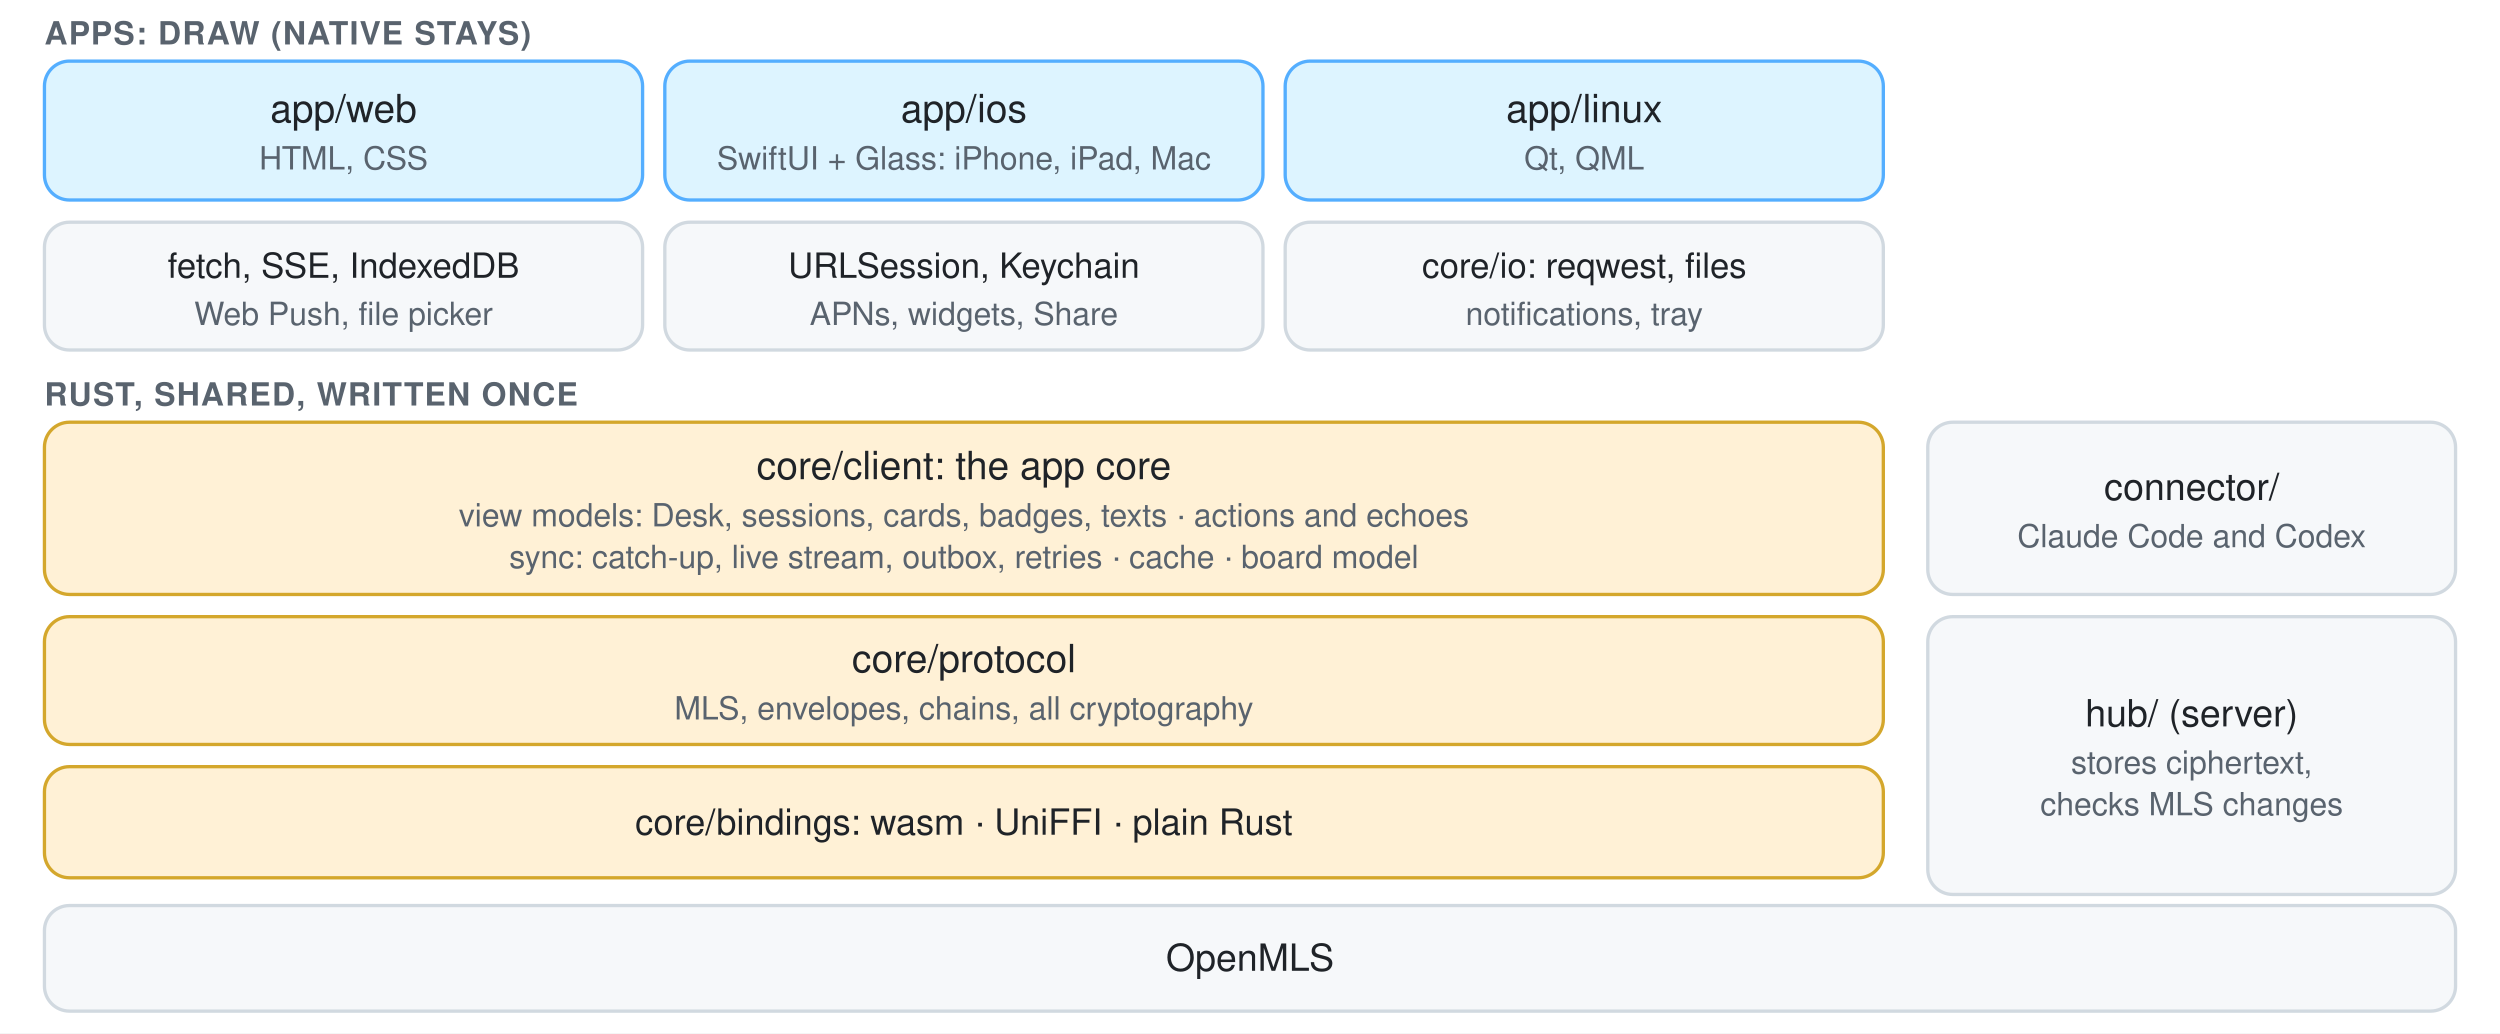
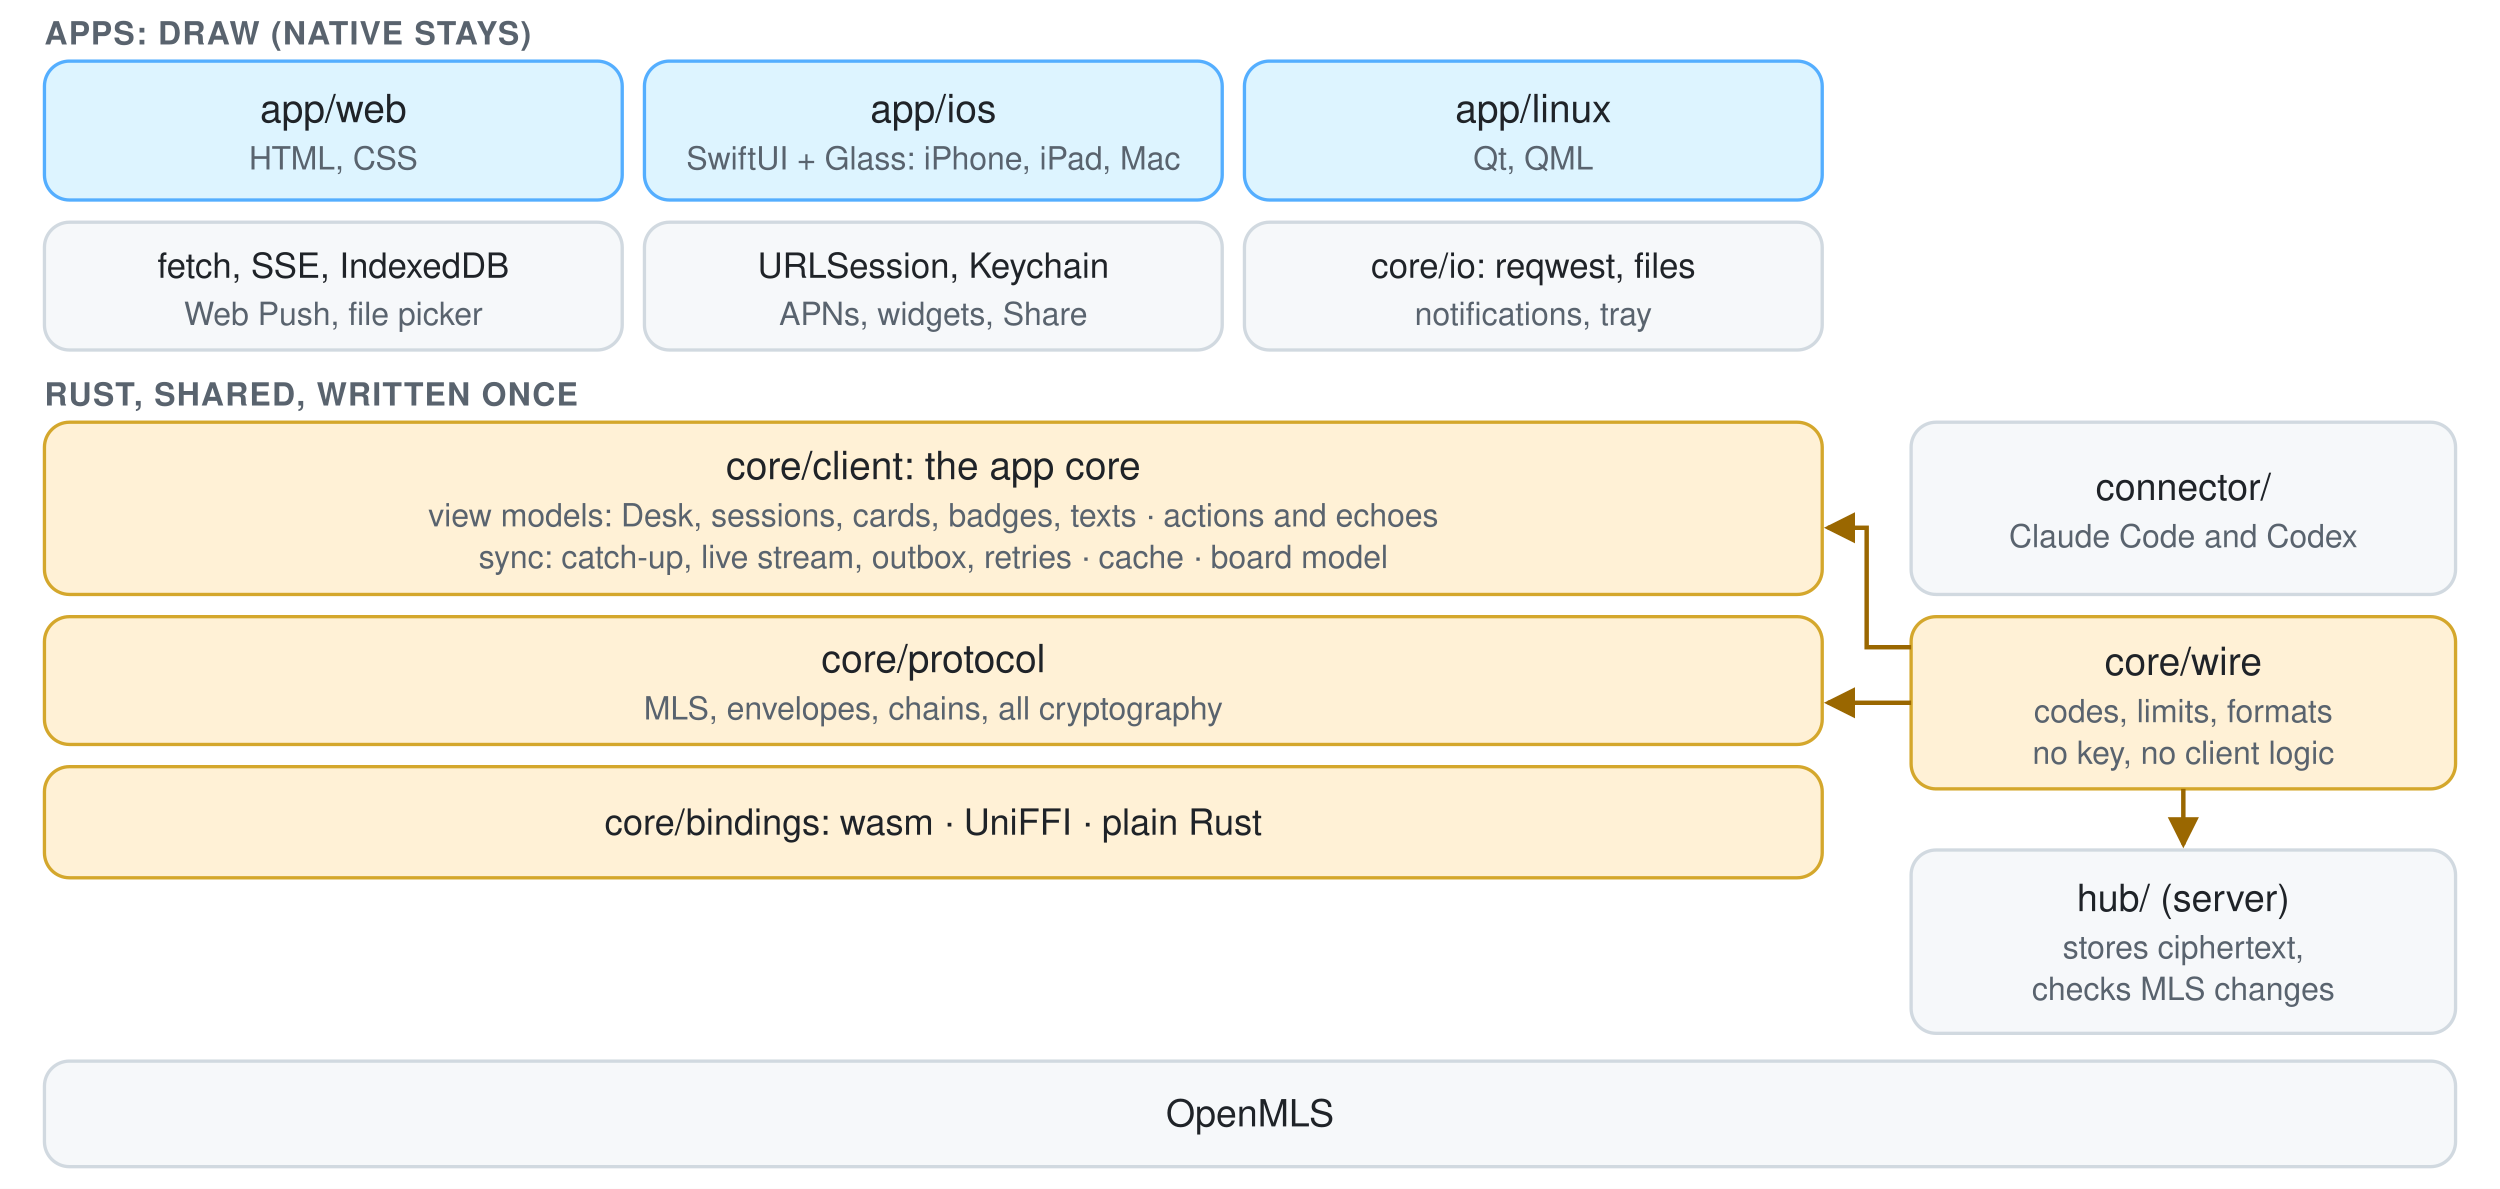
- <svg xmlns="http://www.w3.org/2000/svg" width="900" height="372" viewBox="0 0 900 372" role="img" aria-label="Trommi's architecture: the apps draw, core/client decides, core/protocol holds the cryptography">
-   <rect width="900" height="372" fill="#ffffff" />
+ <svg xmlns="http://www.w3.org/2000/svg" width="900" height="428" viewBox="0 0 900 428" role="img" aria-label="Trommi's architecture: the apps draw, core/client decides, core/protocol holds the cryptography, core/wire holds what the hub and the app core read the same way">
+   <rect width="900" height="428" fill="#ffffff" />
  <g font-family="-apple-system,BlinkMacSystemFont,'Segoe UI',Helvetica,Arial,sans-serif">
    <text x="16" y="16" font-size="11.5" font-weight="600" text-anchor="start" letter-spacing=".04em" fill="#59636e">APPS: DRAW (NATIVE STAYS)</text>
-     <rect x="16.0" y="22" width="215.333" height="50" rx="9" fill="#ddf4ff" stroke="#54aeff" stroke-width="1.2" />
-     <text x="123.667" y="44.0" text-anchor="middle" font-size="14" fill="#1f2328">app/web</text>
-     <text x="123.667" y="61.0" text-anchor="middle" font-size="11.5" fill="#59636e">HTML, CSS</text>
-     <rect x="239.333" y="22" width="215.333" height="50" rx="9" fill="#ddf4ff" stroke="#54aeff" stroke-width="1.2" />
-     <text x="347.0" y="44.0" text-anchor="middle" font-size="14" fill="#1f2328">app/ios</text>
-     <text x="347.0" y="61.0" text-anchor="middle" font-size="11.5" fill="#59636e">SwiftUI + Glass: iPhone, iPad, Mac</text>
-     <rect x="462.667" y="22" width="215.333" height="50" rx="9" fill="#ddf4ff" stroke="#54aeff" stroke-width="1.2" />
-     <text x="570.333" y="44.0" text-anchor="middle" font-size="14" fill="#1f2328">app/linux</text>
-     <text x="570.333" y="61.0" text-anchor="middle" font-size="11.5" fill="#59636e">Qt, QML</text>
-     <rect x="16.0" y="80" width="215.333" height="46" rx="9" fill="#f6f8fa" stroke="#d1d9e0" stroke-width="1.2" />
-     <text x="123.667" y="100.0" text-anchor="middle" font-size="12.5" fill="#1f2328">fetch, SSE, IndexedDB</text>
-     <text x="123.667" y="117.0" text-anchor="middle" font-size="11.5" fill="#59636e">Web Push, file picker</text>
-     <rect x="239.333" y="80" width="215.333" height="46" rx="9" fill="#f6f8fa" stroke="#d1d9e0" stroke-width="1.2" />
-     <text x="347.0" y="100.0" text-anchor="middle" font-size="12.5" fill="#1f2328">URLSession, Keychain</text>
-     <text x="347.0" y="117.0" text-anchor="middle" font-size="11.5" fill="#59636e">APNs, widgets, Share</text>
-     <rect x="462.667" y="80" width="215.333" height="46" rx="9" fill="#f6f8fa" stroke="#d1d9e0" stroke-width="1.2" />
-     <text x="570.333" y="100.0" text-anchor="middle" font-size="12.5" fill="#1f2328">core/io: reqwest, files</text>
-     <text x="570.333" y="117.0" text-anchor="middle" font-size="11.5" fill="#59636e">notifications, tray</text>
+     <rect x="16.0" y="22" width="208.0" height="50" rx="9" fill="#ddf4ff" stroke="#54aeff" stroke-width="1.2" />
+     <text x="120.0" y="44" text-anchor="middle" font-size="14" fill="#1f2328">app/web</text>
+     <text x="120.0" y="61" text-anchor="middle" font-size="11.5" fill="#59636e">HTML, CSS</text>
+     <rect x="16.0" y="80" width="208.0" height="46" rx="9" fill="#f6f8fa" stroke="#d1d9e0" stroke-width="1.2" />
+     <text x="120.0" y="100" text-anchor="middle" font-size="12.5" fill="#1f2328">fetch, SSE, IndexedDB</text>
+     <text x="120.0" y="117" text-anchor="middle" font-size="11.5" fill="#59636e">Web Push, file picker</text>
+     <rect x="232.0" y="22" width="208.0" height="50" rx="9" fill="#ddf4ff" stroke="#54aeff" stroke-width="1.2" />
+     <text x="336.0" y="44" text-anchor="middle" font-size="14" fill="#1f2328">app/ios</text>
+     <text x="336.0" y="61" text-anchor="middle" font-size="11.5" fill="#59636e">SwiftUI + Glass: iPhone, iPad, Mac</text>
+     <rect x="232.0" y="80" width="208.0" height="46" rx="9" fill="#f6f8fa" stroke="#d1d9e0" stroke-width="1.2" />
+     <text x="336.0" y="100" text-anchor="middle" font-size="12.5" fill="#1f2328">URLSession, Keychain</text>
+     <text x="336.0" y="117" text-anchor="middle" font-size="11.5" fill="#59636e">APNs, widgets, Share</text>
+     <rect x="448.0" y="22" width="208.0" height="50" rx="9" fill="#ddf4ff" stroke="#54aeff" stroke-width="1.2" />
+     <text x="552.0" y="44" text-anchor="middle" font-size="14" fill="#1f2328">app/linux</text>
+     <text x="552.0" y="61" text-anchor="middle" font-size="11.5" fill="#59636e">Qt, QML</text>
+     <rect x="448.0" y="80" width="208.0" height="46" rx="9" fill="#f6f8fa" stroke="#d1d9e0" stroke-width="1.2" />
+     <text x="552.0" y="100" text-anchor="middle" font-size="12.5" fill="#1f2328">core/io: reqwest, files</text>
+     <text x="552.0" y="117" text-anchor="middle" font-size="11.5" fill="#59636e">notifications, tray</text>
    <text x="16" y="146" font-size="11.5" font-weight="600" text-anchor="start" letter-spacing=".04em" fill="#59636e">RUST, SHARED, WRITTEN ONCE</text>
-     <rect x="16" y="152" width="662" height="62" rx="9" fill="#fff1d6" stroke="#d4a72c" stroke-width="1.2" />
-     <text x="347.0" y="172.5" text-anchor="middle" font-size="14" fill="#1f2328">core/client: the app core</text>
-     <text x="347.0" y="189.5" text-anchor="middle" font-size="11.5" fill="#59636e">view models: Desk, sessions, cards, badges, texts · actions and echoes</text>
-     <text x="347.0" y="204.5" text-anchor="middle" font-size="11.5" fill="#59636e">sync: catch-up, live stream, outbox, retries · cache · board model</text>
-     <rect x="16" y="222" width="662" height="46" rx="9" fill="#fff1d6" stroke="#d4a72c" stroke-width="1.2" />
-     <text x="347.0" y="242.0" text-anchor="middle" font-size="14" fill="#1f2328">core/protocol</text>
-     <text x="347.0" y="259.0" text-anchor="middle" font-size="11.5" fill="#59636e">MLS, envelopes, chains, all cryptography</text>
-     <rect x="16" y="276" width="662" height="40" rx="9" fill="#fff1d6" stroke="#d4a72c" stroke-width="1.2" />
-     <text x="347.0" y="300.5" text-anchor="middle" font-size="13" fill="#1f2328">core/bindings: wasm · UniFFI · plain Rust</text>
-     <rect x="694" y="152" width="190" height="62" rx="9" fill="#f6f8fa" stroke="#d1d9e0" stroke-width="1.2" />
-     <text x="789.0" y="180.0" text-anchor="middle" font-size="13.5" fill="#1f2328">connector/</text>
-     <text x="789.0" y="197.0" text-anchor="middle" font-size="11.5" fill="#59636e">Claude Code and Codex</text>
-     <rect x="694" y="222" width="190" height="100" rx="9" fill="#f6f8fa" stroke="#d1d9e0" stroke-width="1.2" />
-     <text x="789.0" y="261.5" text-anchor="middle" font-size="13.5" fill="#1f2328">hub/ (server)</text>
-     <text x="789.0" y="278.5" text-anchor="middle" font-size="11.5" fill="#59636e">stores ciphertext,</text>
-     <text x="789.0" y="293.5" text-anchor="middle" font-size="11.5" fill="#59636e">checks MLS changes</text>
-     <rect x="16" y="326" width="868" height="38" rx="9" fill="#f6f8fa" stroke="#d1d9e0" stroke-width="1.2" />
-     <text x="450.0" y="349.5" text-anchor="middle" font-size="13.5" fill="#1f2328">OpenMLS</text>
+     <rect x="16" y="152" width="640" height="62" rx="9" fill="#fff1d6" stroke="#d4a72c" stroke-width="1.2" />
+     <text x="336.0" y="172.5" text-anchor="middle" font-size="14" fill="#1f2328">core/client: the app core</text>
+     <text x="336.0" y="189.5" text-anchor="middle" font-size="11.5" fill="#59636e">view models: Desk, sessions, cards, badges, texts · actions and echoes</text>
+     <text x="336.0" y="204.5" text-anchor="middle" font-size="11.5" fill="#59636e">sync: catch-up, live stream, outbox, retries · cache · board model</text>
+     <rect x="16" y="222" width="640" height="46" rx="9" fill="#fff1d6" stroke="#d4a72c" stroke-width="1.2" />
+     <text x="336.0" y="242" text-anchor="middle" font-size="14" fill="#1f2328">core/protocol</text>
+     <text x="336.0" y="259" text-anchor="middle" font-size="11.5" fill="#59636e">MLS, envelopes, chains, all cryptography</text>
+     <rect x="16" y="276" width="640" height="40" rx="9" fill="#fff1d6" stroke="#d4a72c" stroke-width="1.2" />
+     <text x="336.0" y="300.5" text-anchor="middle" font-size="13" fill="#1f2328">core/bindings: wasm · UniFFI · plain Rust</text>
+     <rect x="688" y="152" width="196" height="62" rx="9" fill="#f6f8fa" stroke="#d1d9e0" stroke-width="1.2" />
+     <text x="786.0" y="180" text-anchor="middle" font-size="13.5" fill="#1f2328">connector/</text>
+     <text x="786.0" y="197" text-anchor="middle" font-size="11.5" fill="#59636e">Claude Code and Codex</text>
+     <rect x="688" y="222" width="196" height="62" rx="9" fill="#fff1d6" stroke="#d4a72c" stroke-width="1.2" />
+     <text x="786.0" y="243" text-anchor="middle" font-size="14" fill="#1f2328">core/wire</text>
+     <text x="786.0" y="260" text-anchor="middle" font-size="11.5" fill="#59636e">codes, limits, formats</text>
+     <text x="786.0" y="275" text-anchor="middle" font-size="11.5" fill="#59636e">no key, no client logic</text>
+     <rect x="688" y="306" width="196" height="66" rx="9" fill="#f6f8fa" stroke="#d1d9e0" stroke-width="1.2" />
+     <text x="786.0" y="328" text-anchor="middle" font-size="13.5" fill="#1f2328">hub/ (server)</text>
+     <text x="786.0" y="345" text-anchor="middle" font-size="11.5" fill="#59636e">stores ciphertext,</text>
+     <text x="786.0" y="360" text-anchor="middle" font-size="11.5" fill="#59636e">checks MLS changes</text>
+     <defs>
+       <marker id="head" viewBox="0 0 8 8" refX="7" refY="4" markerWidth="7" markerHeight="7" orient="auto-start-reverse">
+         <path d="M0,0 L8,4 L0,8 z" fill="#9a6700" />
+       </marker>
+     </defs>
+     <path d="M786.0,284 V304" fill="none" stroke="#9a6700" stroke-width="1.6" marker-end="url(#head)" />
+     <path d="M688,253 H658" fill="none" stroke="#9a6700" stroke-width="1.6" marker-end="url(#head)" />
+     <path d="M688,233 H672 V190 H658" fill="none" stroke="#9a6700" stroke-width="1.6" marker-end="url(#head)" />
+     <rect x="16" y="382" width="868" height="38" rx="9" fill="#f6f8fa" stroke="#d1d9e0" stroke-width="1.2" />
+     <text x="450" y="405.5" text-anchor="middle" font-size="13.5" fill="#1f2328">OpenMLS</text>
  </g>
</svg>
